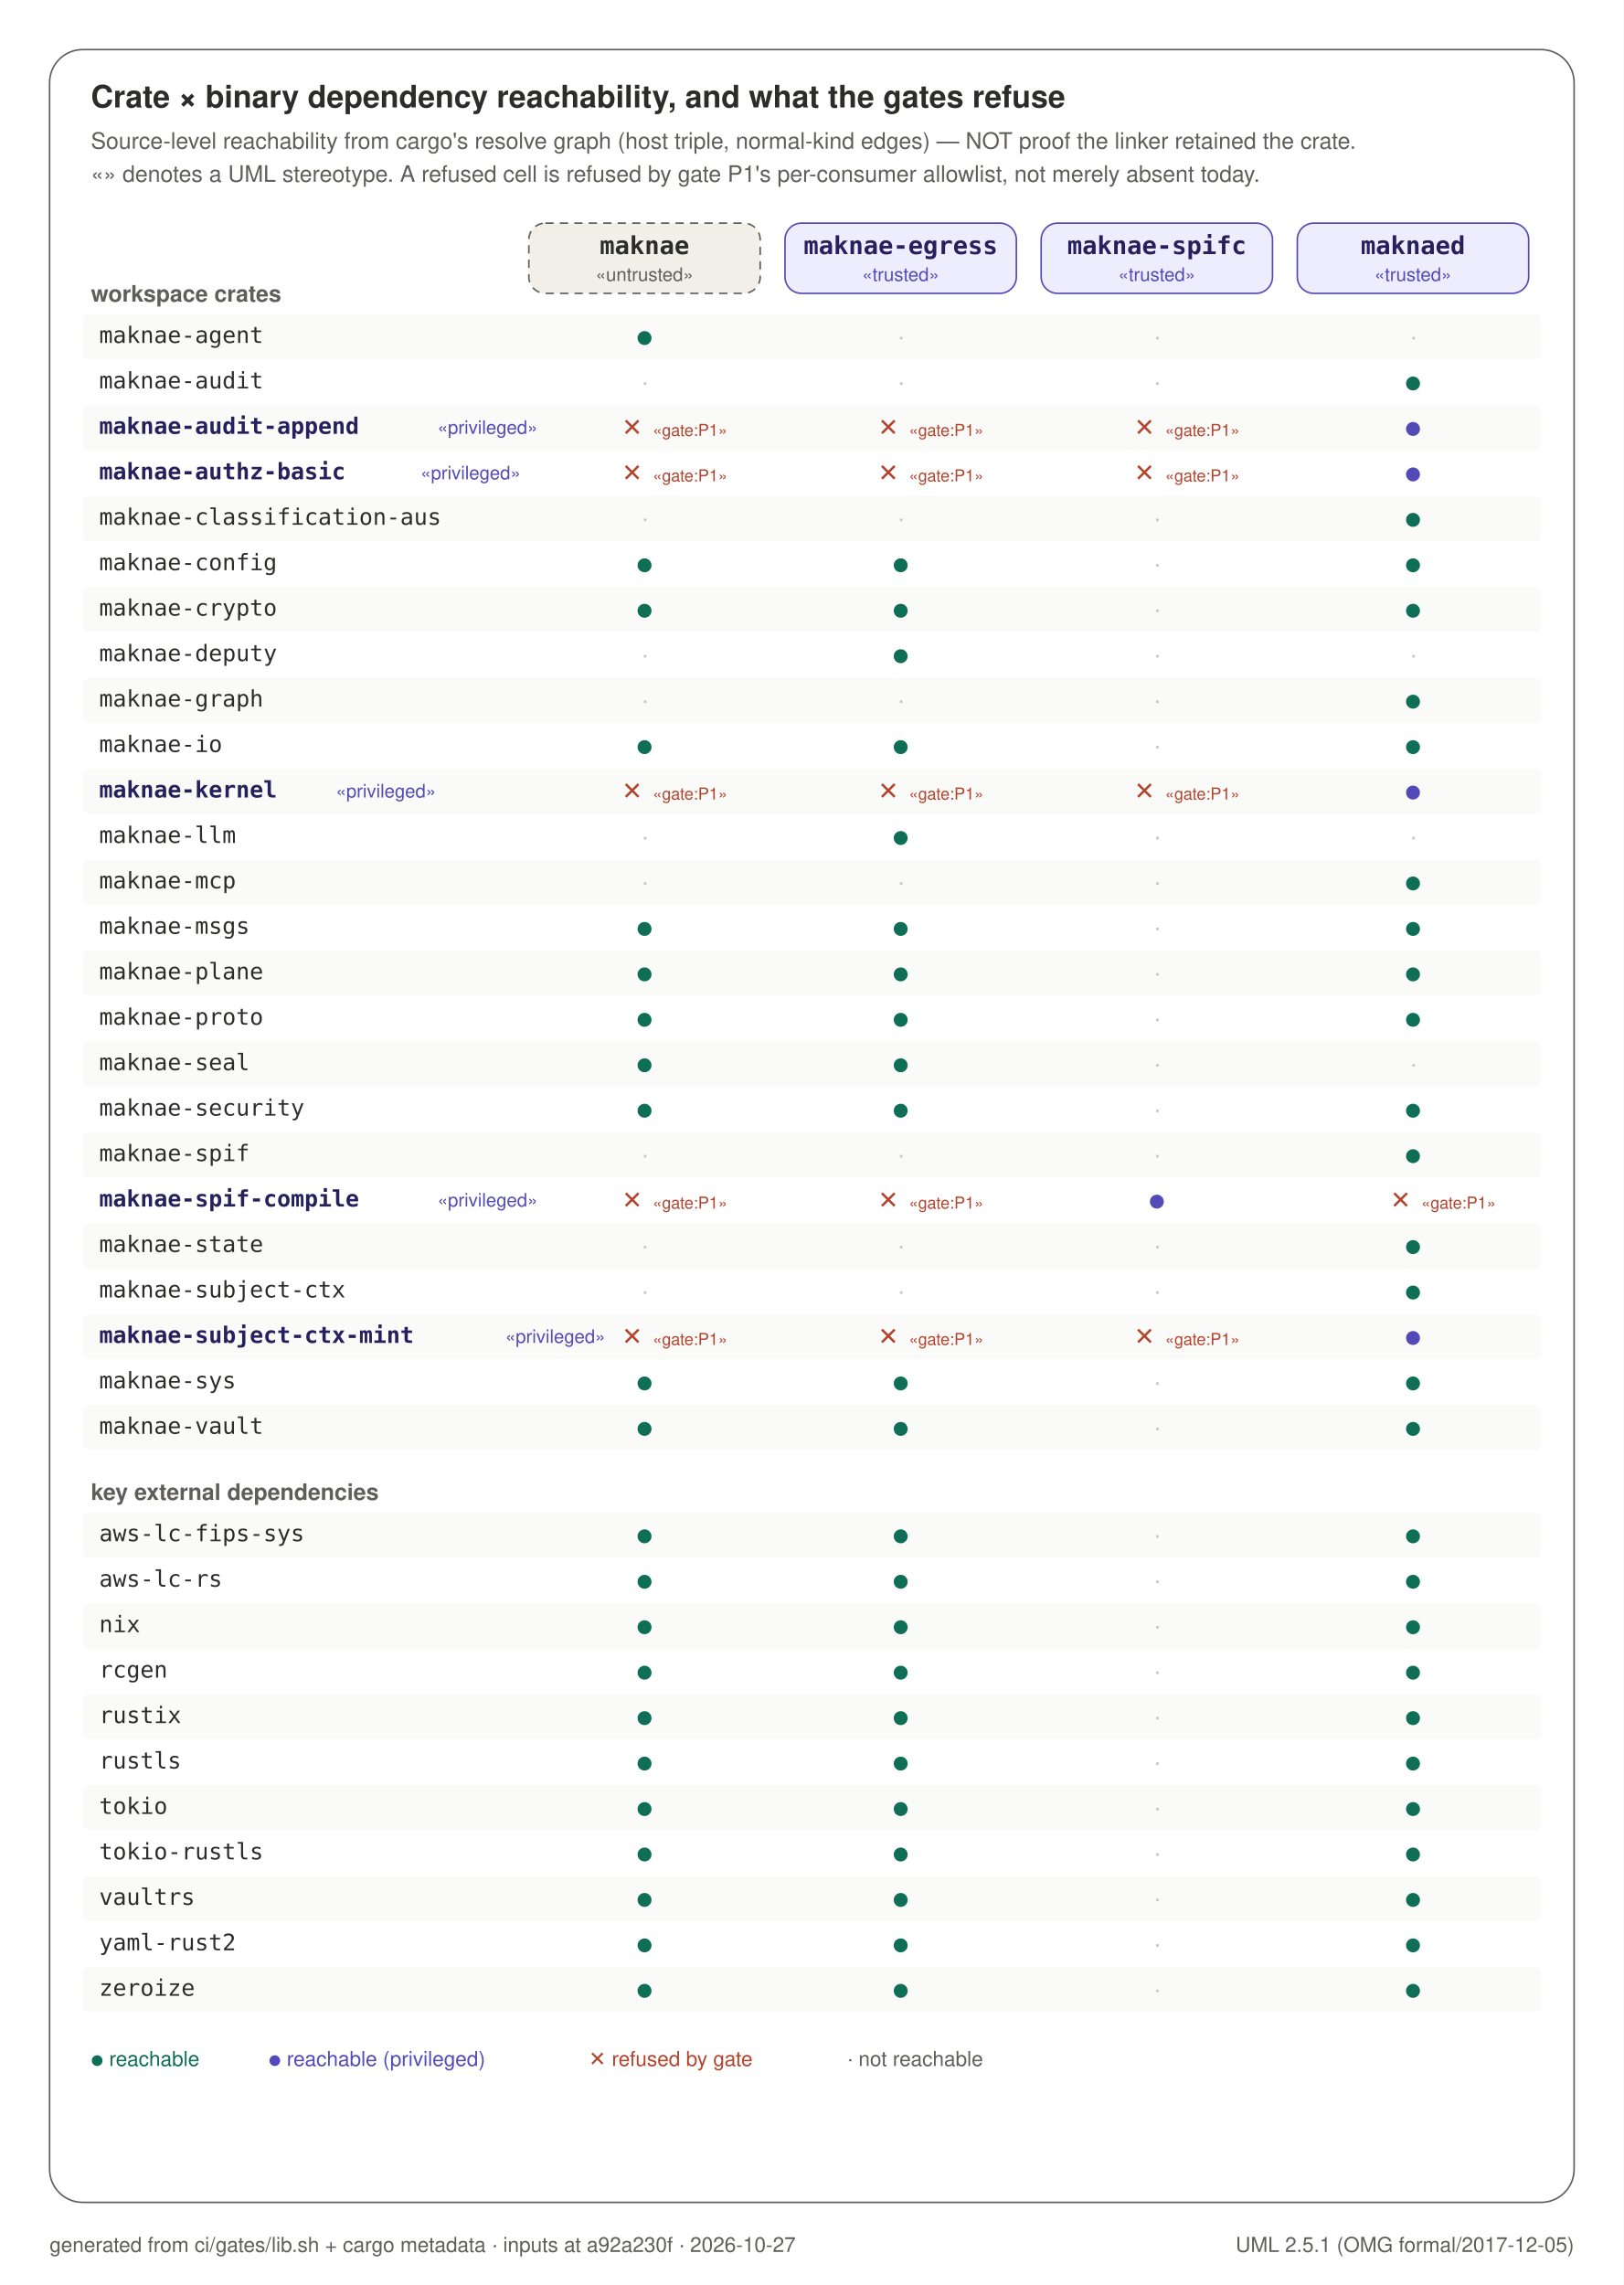
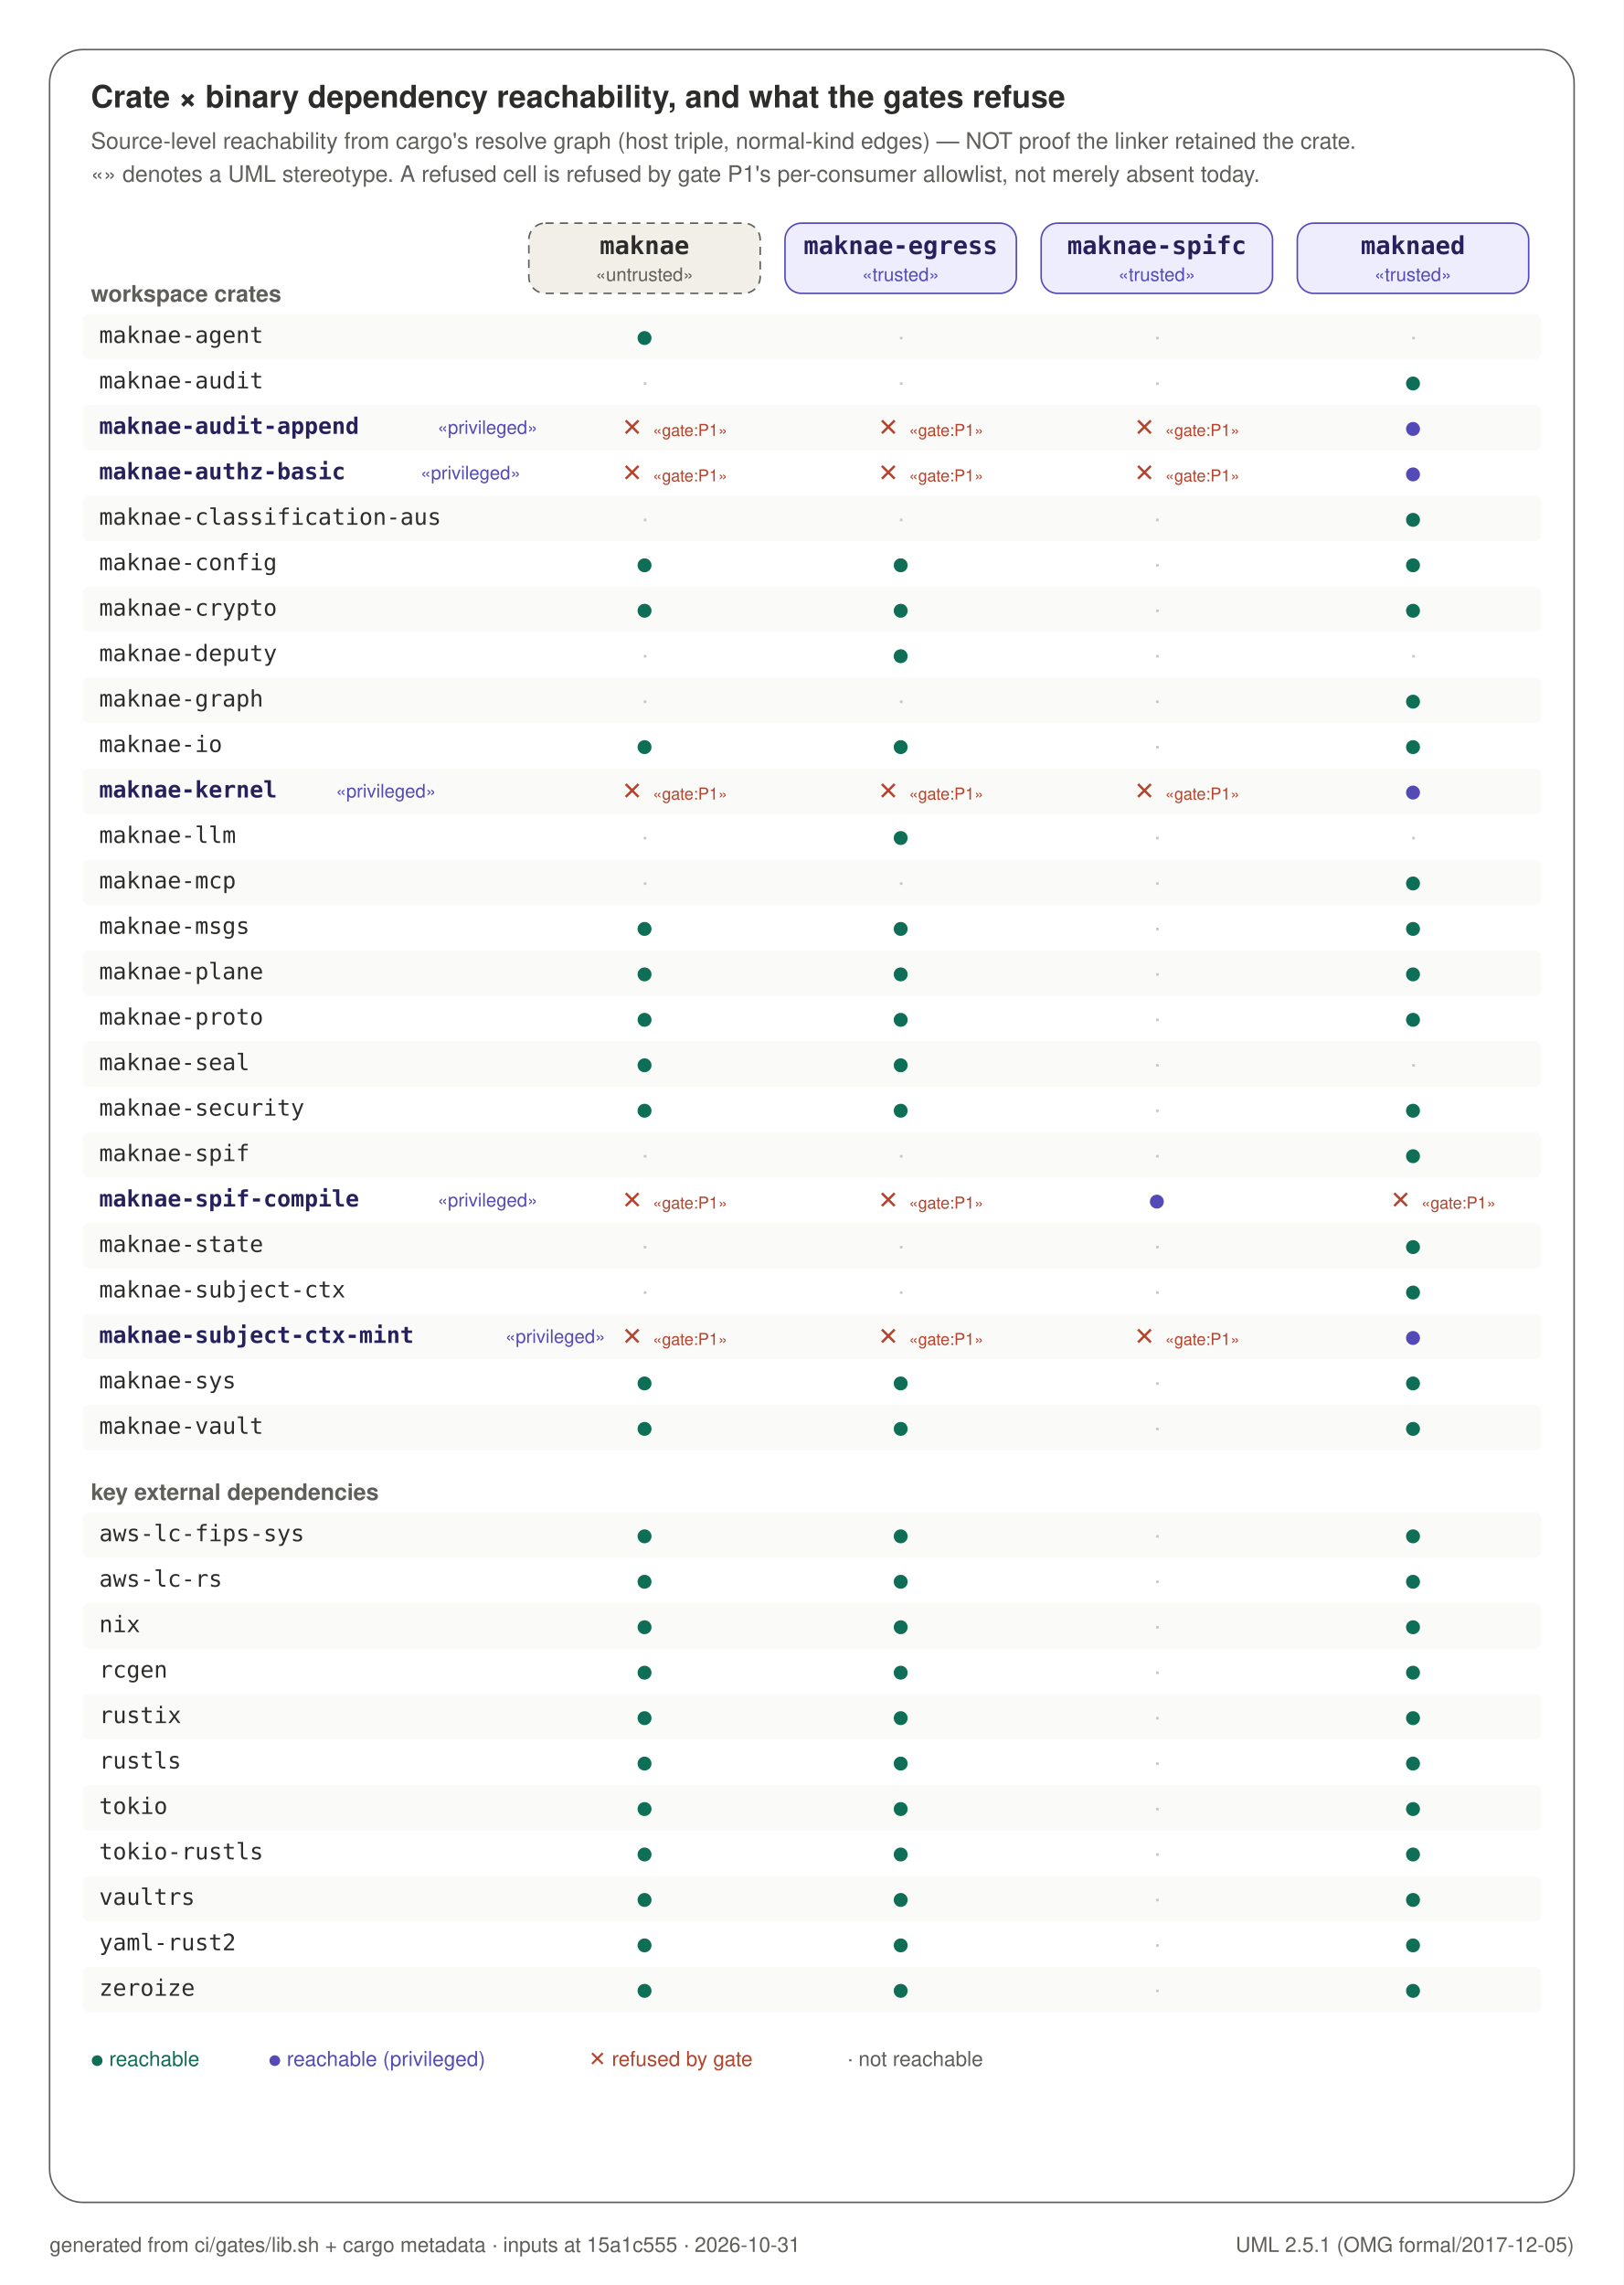
<svg xmlns="http://www.w3.org/2000/svg" width="786" height="1106" viewBox="0 0 786 1106" role="img">
  <rect x="0" y="0" width="786" height="1106" fill="#FFFFFF" />
  <rect x="24" y="24" width="738" height="1042" rx="16" fill="#FFFFFF" stroke="#5F5E5A" stroke-width="0.75" />
  <text x="44" y="52" text-anchor="start" font-family="Helvetica, Arial, sans-serif" font-size="15" font-weight="600" fill="#2C2C2A">Crate × binary dependency reachability, and what the gates refuse</text>
  <text x="44" y="72" text-anchor="start" font-family="Helvetica, Arial, sans-serif" font-size="11" font-weight="400" fill="#5F5E5A">Source-level reachability from cargo's resolve graph (host triple, normal-kind edges) — NOT proof the linker retained the crate.</text>
  <text x="44" y="88" text-anchor="start" font-family="Helvetica, Arial, sans-serif" font-size="11" font-weight="400" fill="#5F5E5A">«» denotes a UML stereotype. A refused cell is refused by gate P1's per-consumer allowlist, not merely absent today.</text>
  <rect x="256" y="108" width="112" height="34" rx="8" fill="#F1EFE8" stroke="#5F5E5A" stroke-width="0.75" stroke-dasharray="4 3" />
  <text x="312.0" y="123" text-anchor="middle" font-family="ui-monospace, SFMono-Regular, Menlo, monospace" font-size="12" font-weight="600" fill="#2C2C2A">maknae</text>
  <text x="312.0" y="136" text-anchor="middle" font-family="Helvetica, Arial, sans-serif" font-size="9" font-weight="400" fill="#5F5E5A">«untrusted»</text>
  <rect x="380" y="108" width="112" height="34" rx="8" fill="#EEEDFE" stroke="#534AB7" stroke-width="0.75" />
  <text x="436.0" y="123" text-anchor="middle" font-family="ui-monospace, SFMono-Regular, Menlo, monospace" font-size="12" font-weight="600" fill="#26215C">maknae-egress</text>
  <text x="436.0" y="136" text-anchor="middle" font-family="Helvetica, Arial, sans-serif" font-size="9" font-weight="400" fill="#534AB7">«trusted»</text>
  <rect x="504" y="108" width="112" height="34" rx="8" fill="#EEEDFE" stroke="#534AB7" stroke-width="0.75" />
  <text x="560.0" y="123" text-anchor="middle" font-family="ui-monospace, SFMono-Regular, Menlo, monospace" font-size="12" font-weight="600" fill="#26215C">maknae-spifc</text>
  <text x="560.0" y="136" text-anchor="middle" font-family="Helvetica, Arial, sans-serif" font-size="9" font-weight="400" fill="#534AB7">«trusted»</text>
  <rect x="628" y="108" width="112" height="34" rx="8" fill="#EEEDFE" stroke="#534AB7" stroke-width="0.75" />
  <text x="684.0" y="123" text-anchor="middle" font-family="ui-monospace, SFMono-Regular, Menlo, monospace" font-size="12" font-weight="600" fill="#26215C">maknaed</text>
  <text x="684.0" y="136" text-anchor="middle" font-family="Helvetica, Arial, sans-serif" font-size="9" font-weight="400" fill="#534AB7">«trusted»</text>
  <text x="44" y="146" text-anchor="start" font-family="Helvetica, Arial, sans-serif" font-size="11" font-weight="600" fill="#5F5E5A">workspace crates</text>
  <rect x="40" y="152" width="706" height="22" rx="3" fill="#FAFAF8" stroke="none" stroke-width="0" />
  <text x="48" y="166" text-anchor="start" font-family="ui-monospace, SFMono-Regular, Menlo, monospace" font-size="11" font-weight="400" fill="#2C2C2A">maknae-agent</text>
  <text x="312.0" y="167" text-anchor="middle" font-family="Helvetica, Arial, sans-serif" font-size="13" font-weight="400" fill="#0F6E56">●</text>
  <text x="436.0" y="167" text-anchor="middle" font-family="Helvetica, Arial, sans-serif" font-size="12" font-weight="400" fill="#C9C7C0">·</text>
  <text x="560.0" y="167" text-anchor="middle" font-family="Helvetica, Arial, sans-serif" font-size="12" font-weight="400" fill="#C9C7C0">·</text>
  <text x="684.0" y="167" text-anchor="middle" font-family="Helvetica, Arial, sans-serif" font-size="12" font-weight="400" fill="#C9C7C0">·</text>
  <text x="48" y="188" text-anchor="start" font-family="ui-monospace, SFMono-Regular, Menlo, monospace" font-size="11" font-weight="400" fill="#2C2C2A">maknae-audit</text>
  <text x="312.0" y="189" text-anchor="middle" font-family="Helvetica, Arial, sans-serif" font-size="12" font-weight="400" fill="#C9C7C0">·</text>
  <text x="436.0" y="189" text-anchor="middle" font-family="Helvetica, Arial, sans-serif" font-size="12" font-weight="400" fill="#C9C7C0">·</text>
  <text x="560.0" y="189" text-anchor="middle" font-family="Helvetica, Arial, sans-serif" font-size="12" font-weight="400" fill="#C9C7C0">·</text>
  <text x="684.0" y="189" text-anchor="middle" font-family="Helvetica, Arial, sans-serif" font-size="13" font-weight="400" fill="#0F6E56">●</text>
  <rect x="40" y="196" width="706" height="22" rx="3" fill="#FAFAF8" stroke="none" stroke-width="0" />
  <text x="48" y="210" text-anchor="start" font-family="ui-monospace, SFMono-Regular, Menlo, monospace" font-size="11" font-weight="600" fill="#26215C">maknae-audit-append</text>
  <text x="211.8" y="210" text-anchor="start" font-family="Helvetica, Arial, sans-serif" font-size="9" font-weight="400" fill="#534AB7">«privileged»</text>
  <text x="306.0" y="211" text-anchor="middle" font-family="Helvetica, Arial, sans-serif" font-size="12" font-weight="400" fill="#B3452F">✕</text>
  <text x="316.0" y="211" text-anchor="start" font-family="Helvetica, Arial, sans-serif" font-size="8" font-weight="400" fill="#B3452F">«gate:P1»</text>
  <text x="430.0" y="211" text-anchor="middle" font-family="Helvetica, Arial, sans-serif" font-size="12" font-weight="400" fill="#B3452F">✕</text>
  <text x="440.0" y="211" text-anchor="start" font-family="Helvetica, Arial, sans-serif" font-size="8" font-weight="400" fill="#B3452F">«gate:P1»</text>
  <text x="554.0" y="211" text-anchor="middle" font-family="Helvetica, Arial, sans-serif" font-size="12" font-weight="400" fill="#B3452F">✕</text>
  <text x="564.0" y="211" text-anchor="start" font-family="Helvetica, Arial, sans-serif" font-size="8" font-weight="400" fill="#B3452F">«gate:P1»</text>
  <text x="684.0" y="211" text-anchor="middle" font-family="Helvetica, Arial, sans-serif" font-size="13" font-weight="400" fill="#534AB7">●</text>
  <text x="48" y="232" text-anchor="start" font-family="ui-monospace, SFMono-Regular, Menlo, monospace" font-size="11" font-weight="600" fill="#26215C">maknae-authz-basic</text>
  <text x="203.6" y="232" text-anchor="start" font-family="Helvetica, Arial, sans-serif" font-size="9" font-weight="400" fill="#534AB7">«privileged»</text>
  <text x="306.0" y="233" text-anchor="middle" font-family="Helvetica, Arial, sans-serif" font-size="12" font-weight="400" fill="#B3452F">✕</text>
  <text x="316.0" y="233" text-anchor="start" font-family="Helvetica, Arial, sans-serif" font-size="8" font-weight="400" fill="#B3452F">«gate:P1»</text>
  <text x="430.0" y="233" text-anchor="middle" font-family="Helvetica, Arial, sans-serif" font-size="12" font-weight="400" fill="#B3452F">✕</text>
  <text x="440.0" y="233" text-anchor="start" font-family="Helvetica, Arial, sans-serif" font-size="8" font-weight="400" fill="#B3452F">«gate:P1»</text>
  <text x="554.0" y="233" text-anchor="middle" font-family="Helvetica, Arial, sans-serif" font-size="12" font-weight="400" fill="#B3452F">✕</text>
  <text x="564.0" y="233" text-anchor="start" font-family="Helvetica, Arial, sans-serif" font-size="8" font-weight="400" fill="#B3452F">«gate:P1»</text>
  <text x="684.0" y="233" text-anchor="middle" font-family="Helvetica, Arial, sans-serif" font-size="13" font-weight="400" fill="#534AB7">●</text>
  <rect x="40" y="240" width="706" height="22" rx="3" fill="#FAFAF8" stroke="none" stroke-width="0" />
  <text x="48" y="254" text-anchor="start" font-family="ui-monospace, SFMono-Regular, Menlo, monospace" font-size="11" font-weight="400" fill="#2C2C2A">maknae-classification-aus</text>
  <text x="312.0" y="255" text-anchor="middle" font-family="Helvetica, Arial, sans-serif" font-size="12" font-weight="400" fill="#C9C7C0">·</text>
  <text x="436.0" y="255" text-anchor="middle" font-family="Helvetica, Arial, sans-serif" font-size="12" font-weight="400" fill="#C9C7C0">·</text>
  <text x="560.0" y="255" text-anchor="middle" font-family="Helvetica, Arial, sans-serif" font-size="12" font-weight="400" fill="#C9C7C0">·</text>
  <text x="684.0" y="255" text-anchor="middle" font-family="Helvetica, Arial, sans-serif" font-size="13" font-weight="400" fill="#0F6E56">●</text>
  <text x="48" y="276" text-anchor="start" font-family="ui-monospace, SFMono-Regular, Menlo, monospace" font-size="11" font-weight="400" fill="#2C2C2A">maknae-config</text>
  <text x="312.0" y="277" text-anchor="middle" font-family="Helvetica, Arial, sans-serif" font-size="13" font-weight="400" fill="#0F6E56">●</text>
  <text x="436.0" y="277" text-anchor="middle" font-family="Helvetica, Arial, sans-serif" font-size="13" font-weight="400" fill="#0F6E56">●</text>
  <text x="560.0" y="277" text-anchor="middle" font-family="Helvetica, Arial, sans-serif" font-size="12" font-weight="400" fill="#C9C7C0">·</text>
  <text x="684.0" y="277" text-anchor="middle" font-family="Helvetica, Arial, sans-serif" font-size="13" font-weight="400" fill="#0F6E56">●</text>
  <rect x="40" y="284" width="706" height="22" rx="3" fill="#FAFAF8" stroke="none" stroke-width="0" />
  <text x="48" y="298" text-anchor="start" font-family="ui-monospace, SFMono-Regular, Menlo, monospace" font-size="11" font-weight="400" fill="#2C2C2A">maknae-crypto</text>
  <text x="312.0" y="299" text-anchor="middle" font-family="Helvetica, Arial, sans-serif" font-size="13" font-weight="400" fill="#0F6E56">●</text>
  <text x="436.0" y="299" text-anchor="middle" font-family="Helvetica, Arial, sans-serif" font-size="13" font-weight="400" fill="#0F6E56">●</text>
  <text x="560.0" y="299" text-anchor="middle" font-family="Helvetica, Arial, sans-serif" font-size="12" font-weight="400" fill="#C9C7C0">·</text>
  <text x="684.0" y="299" text-anchor="middle" font-family="Helvetica, Arial, sans-serif" font-size="13" font-weight="400" fill="#0F6E56">●</text>
  <text x="48" y="320" text-anchor="start" font-family="ui-monospace, SFMono-Regular, Menlo, monospace" font-size="11" font-weight="400" fill="#2C2C2A">maknae-deputy</text>
  <text x="312.0" y="321" text-anchor="middle" font-family="Helvetica, Arial, sans-serif" font-size="12" font-weight="400" fill="#C9C7C0">·</text>
  <text x="436.0" y="321" text-anchor="middle" font-family="Helvetica, Arial, sans-serif" font-size="13" font-weight="400" fill="#0F6E56">●</text>
  <text x="560.0" y="321" text-anchor="middle" font-family="Helvetica, Arial, sans-serif" font-size="12" font-weight="400" fill="#C9C7C0">·</text>
  <text x="684.0" y="321" text-anchor="middle" font-family="Helvetica, Arial, sans-serif" font-size="12" font-weight="400" fill="#C9C7C0">·</text>
  <rect x="40" y="328" width="706" height="22" rx="3" fill="#FAFAF8" stroke="none" stroke-width="0" />
  <text x="48" y="342" text-anchor="start" font-family="ui-monospace, SFMono-Regular, Menlo, monospace" font-size="11" font-weight="400" fill="#2C2C2A">maknae-graph</text>
  <text x="312.0" y="343" text-anchor="middle" font-family="Helvetica, Arial, sans-serif" font-size="12" font-weight="400" fill="#C9C7C0">·</text>
  <text x="436.0" y="343" text-anchor="middle" font-family="Helvetica, Arial, sans-serif" font-size="12" font-weight="400" fill="#C9C7C0">·</text>
  <text x="560.0" y="343" text-anchor="middle" font-family="Helvetica, Arial, sans-serif" font-size="12" font-weight="400" fill="#C9C7C0">·</text>
  <text x="684.0" y="343" text-anchor="middle" font-family="Helvetica, Arial, sans-serif" font-size="13" font-weight="400" fill="#0F6E56">●</text>
  <text x="48" y="364" text-anchor="start" font-family="ui-monospace, SFMono-Regular, Menlo, monospace" font-size="11" font-weight="400" fill="#2C2C2A">maknae-io</text>
  <text x="312.0" y="365" text-anchor="middle" font-family="Helvetica, Arial, sans-serif" font-size="13" font-weight="400" fill="#0F6E56">●</text>
  <text x="436.0" y="365" text-anchor="middle" font-family="Helvetica, Arial, sans-serif" font-size="13" font-weight="400" fill="#0F6E56">●</text>
  <text x="560.0" y="365" text-anchor="middle" font-family="Helvetica, Arial, sans-serif" font-size="12" font-weight="400" fill="#C9C7C0">·</text>
  <text x="684.0" y="365" text-anchor="middle" font-family="Helvetica, Arial, sans-serif" font-size="13" font-weight="400" fill="#0F6E56">●</text>
  <rect x="40" y="372" width="706" height="22" rx="3" fill="#FAFAF8" stroke="none" stroke-width="0" />
  <text x="48" y="386" text-anchor="start" font-family="ui-monospace, SFMono-Regular, Menlo, monospace" font-size="11" font-weight="600" fill="#26215C">maknae-kernel</text>
  <text x="162.6" y="386" text-anchor="start" font-family="Helvetica, Arial, sans-serif" font-size="9" font-weight="400" fill="#534AB7">«privileged»</text>
  <text x="306.0" y="387" text-anchor="middle" font-family="Helvetica, Arial, sans-serif" font-size="12" font-weight="400" fill="#B3452F">✕</text>
  <text x="316.0" y="387" text-anchor="start" font-family="Helvetica, Arial, sans-serif" font-size="8" font-weight="400" fill="#B3452F">«gate:P1»</text>
  <text x="430.0" y="387" text-anchor="middle" font-family="Helvetica, Arial, sans-serif" font-size="12" font-weight="400" fill="#B3452F">✕</text>
  <text x="440.0" y="387" text-anchor="start" font-family="Helvetica, Arial, sans-serif" font-size="8" font-weight="400" fill="#B3452F">«gate:P1»</text>
  <text x="554.0" y="387" text-anchor="middle" font-family="Helvetica, Arial, sans-serif" font-size="12" font-weight="400" fill="#B3452F">✕</text>
  <text x="564.0" y="387" text-anchor="start" font-family="Helvetica, Arial, sans-serif" font-size="8" font-weight="400" fill="#B3452F">«gate:P1»</text>
  <text x="684.0" y="387" text-anchor="middle" font-family="Helvetica, Arial, sans-serif" font-size="13" font-weight="400" fill="#534AB7">●</text>
  <text x="48" y="408" text-anchor="start" font-family="ui-monospace, SFMono-Regular, Menlo, monospace" font-size="11" font-weight="400" fill="#2C2C2A">maknae-llm</text>
  <text x="312.0" y="409" text-anchor="middle" font-family="Helvetica, Arial, sans-serif" font-size="12" font-weight="400" fill="#C9C7C0">·</text>
  <text x="436.0" y="409" text-anchor="middle" font-family="Helvetica, Arial, sans-serif" font-size="13" font-weight="400" fill="#0F6E56">●</text>
  <text x="560.0" y="409" text-anchor="middle" font-family="Helvetica, Arial, sans-serif" font-size="12" font-weight="400" fill="#C9C7C0">·</text>
  <text x="684.0" y="409" text-anchor="middle" font-family="Helvetica, Arial, sans-serif" font-size="12" font-weight="400" fill="#C9C7C0">·</text>
  <rect x="40" y="416" width="706" height="22" rx="3" fill="#FAFAF8" stroke="none" stroke-width="0" />
  <text x="48" y="430" text-anchor="start" font-family="ui-monospace, SFMono-Regular, Menlo, monospace" font-size="11" font-weight="400" fill="#2C2C2A">maknae-mcp</text>
  <text x="312.0" y="431" text-anchor="middle" font-family="Helvetica, Arial, sans-serif" font-size="12" font-weight="400" fill="#C9C7C0">·</text>
  <text x="436.0" y="431" text-anchor="middle" font-family="Helvetica, Arial, sans-serif" font-size="12" font-weight="400" fill="#C9C7C0">·</text>
  <text x="560.0" y="431" text-anchor="middle" font-family="Helvetica, Arial, sans-serif" font-size="12" font-weight="400" fill="#C9C7C0">·</text>
  <text x="684.0" y="431" text-anchor="middle" font-family="Helvetica, Arial, sans-serif" font-size="13" font-weight="400" fill="#0F6E56">●</text>
  <text x="48" y="452" text-anchor="start" font-family="ui-monospace, SFMono-Regular, Menlo, monospace" font-size="11" font-weight="400" fill="#2C2C2A">maknae-msgs</text>
  <text x="312.0" y="453" text-anchor="middle" font-family="Helvetica, Arial, sans-serif" font-size="13" font-weight="400" fill="#0F6E56">●</text>
  <text x="436.0" y="453" text-anchor="middle" font-family="Helvetica, Arial, sans-serif" font-size="13" font-weight="400" fill="#0F6E56">●</text>
  <text x="560.0" y="453" text-anchor="middle" font-family="Helvetica, Arial, sans-serif" font-size="12" font-weight="400" fill="#C9C7C0">·</text>
  <text x="684.0" y="453" text-anchor="middle" font-family="Helvetica, Arial, sans-serif" font-size="13" font-weight="400" fill="#0F6E56">●</text>
  <rect x="40" y="460" width="706" height="22" rx="3" fill="#FAFAF8" stroke="none" stroke-width="0" />
  <text x="48" y="474" text-anchor="start" font-family="ui-monospace, SFMono-Regular, Menlo, monospace" font-size="11" font-weight="400" fill="#2C2C2A">maknae-plane</text>
  <text x="312.0" y="475" text-anchor="middle" font-family="Helvetica, Arial, sans-serif" font-size="13" font-weight="400" fill="#0F6E56">●</text>
  <text x="436.0" y="475" text-anchor="middle" font-family="Helvetica, Arial, sans-serif" font-size="13" font-weight="400" fill="#0F6E56">●</text>
  <text x="560.0" y="475" text-anchor="middle" font-family="Helvetica, Arial, sans-serif" font-size="12" font-weight="400" fill="#C9C7C0">·</text>
  <text x="684.0" y="475" text-anchor="middle" font-family="Helvetica, Arial, sans-serif" font-size="13" font-weight="400" fill="#0F6E56">●</text>
  <text x="48" y="496" text-anchor="start" font-family="ui-monospace, SFMono-Regular, Menlo, monospace" font-size="11" font-weight="400" fill="#2C2C2A">maknae-proto</text>
  <text x="312.0" y="497" text-anchor="middle" font-family="Helvetica, Arial, sans-serif" font-size="13" font-weight="400" fill="#0F6E56">●</text>
  <text x="436.0" y="497" text-anchor="middle" font-family="Helvetica, Arial, sans-serif" font-size="13" font-weight="400" fill="#0F6E56">●</text>
  <text x="560.0" y="497" text-anchor="middle" font-family="Helvetica, Arial, sans-serif" font-size="12" font-weight="400" fill="#C9C7C0">·</text>
  <text x="684.0" y="497" text-anchor="middle" font-family="Helvetica, Arial, sans-serif" font-size="13" font-weight="400" fill="#0F6E56">●</text>
  <rect x="40" y="504" width="706" height="22" rx="3" fill="#FAFAF8" stroke="none" stroke-width="0" />
  <text x="48" y="518" text-anchor="start" font-family="ui-monospace, SFMono-Regular, Menlo, monospace" font-size="11" font-weight="400" fill="#2C2C2A">maknae-seal</text>
  <text x="312.0" y="519" text-anchor="middle" font-family="Helvetica, Arial, sans-serif" font-size="13" font-weight="400" fill="#0F6E56">●</text>
  <text x="436.0" y="519" text-anchor="middle" font-family="Helvetica, Arial, sans-serif" font-size="13" font-weight="400" fill="#0F6E56">●</text>
  <text x="560.0" y="519" text-anchor="middle" font-family="Helvetica, Arial, sans-serif" font-size="12" font-weight="400" fill="#C9C7C0">·</text>
  <text x="684.0" y="519" text-anchor="middle" font-family="Helvetica, Arial, sans-serif" font-size="12" font-weight="400" fill="#C9C7C0">·</text>
  <text x="48" y="540" text-anchor="start" font-family="ui-monospace, SFMono-Regular, Menlo, monospace" font-size="11" font-weight="400" fill="#2C2C2A">maknae-security</text>
  <text x="312.0" y="541" text-anchor="middle" font-family="Helvetica, Arial, sans-serif" font-size="13" font-weight="400" fill="#0F6E56">●</text>
  <text x="436.0" y="541" text-anchor="middle" font-family="Helvetica, Arial, sans-serif" font-size="13" font-weight="400" fill="#0F6E56">●</text>
  <text x="560.0" y="541" text-anchor="middle" font-family="Helvetica, Arial, sans-serif" font-size="12" font-weight="400" fill="#C9C7C0">·</text>
  <text x="684.0" y="541" text-anchor="middle" font-family="Helvetica, Arial, sans-serif" font-size="13" font-weight="400" fill="#0F6E56">●</text>
  <rect x="40" y="548" width="706" height="22" rx="3" fill="#FAFAF8" stroke="none" stroke-width="0" />
  <text x="48" y="562" text-anchor="start" font-family="ui-monospace, SFMono-Regular, Menlo, monospace" font-size="11" font-weight="400" fill="#2C2C2A">maknae-spif</text>
  <text x="312.0" y="563" text-anchor="middle" font-family="Helvetica, Arial, sans-serif" font-size="12" font-weight="400" fill="#C9C7C0">·</text>
  <text x="436.0" y="563" text-anchor="middle" font-family="Helvetica, Arial, sans-serif" font-size="12" font-weight="400" fill="#C9C7C0">·</text>
  <text x="560.0" y="563" text-anchor="middle" font-family="Helvetica, Arial, sans-serif" font-size="12" font-weight="400" fill="#C9C7C0">·</text>
  <text x="684.0" y="563" text-anchor="middle" font-family="Helvetica, Arial, sans-serif" font-size="13" font-weight="400" fill="#0F6E56">●</text>
  <text x="48" y="584" text-anchor="start" font-family="ui-monospace, SFMono-Regular, Menlo, monospace" font-size="11" font-weight="600" fill="#26215C">maknae-spif-compile</text>
  <text x="211.8" y="584" text-anchor="start" font-family="Helvetica, Arial, sans-serif" font-size="9" font-weight="400" fill="#534AB7">«privileged»</text>
  <text x="306.0" y="585" text-anchor="middle" font-family="Helvetica, Arial, sans-serif" font-size="12" font-weight="400" fill="#B3452F">✕</text>
  <text x="316.0" y="585" text-anchor="start" font-family="Helvetica, Arial, sans-serif" font-size="8" font-weight="400" fill="#B3452F">«gate:P1»</text>
  <text x="430.0" y="585" text-anchor="middle" font-family="Helvetica, Arial, sans-serif" font-size="12" font-weight="400" fill="#B3452F">✕</text>
  <text x="440.0" y="585" text-anchor="start" font-family="Helvetica, Arial, sans-serif" font-size="8" font-weight="400" fill="#B3452F">«gate:P1»</text>
  <text x="560.0" y="585" text-anchor="middle" font-family="Helvetica, Arial, sans-serif" font-size="13" font-weight="400" fill="#534AB7">●</text>
  <text x="678.0" y="585" text-anchor="middle" font-family="Helvetica, Arial, sans-serif" font-size="12" font-weight="400" fill="#B3452F">✕</text>
  <text x="688.0" y="585" text-anchor="start" font-family="Helvetica, Arial, sans-serif" font-size="8" font-weight="400" fill="#B3452F">«gate:P1»</text>
  <rect x="40" y="592" width="706" height="22" rx="3" fill="#FAFAF8" stroke="none" stroke-width="0" />
  <text x="48" y="606" text-anchor="start" font-family="ui-monospace, SFMono-Regular, Menlo, monospace" font-size="11" font-weight="400" fill="#2C2C2A">maknae-state</text>
  <text x="312.0" y="607" text-anchor="middle" font-family="Helvetica, Arial, sans-serif" font-size="12" font-weight="400" fill="#C9C7C0">·</text>
  <text x="436.0" y="607" text-anchor="middle" font-family="Helvetica, Arial, sans-serif" font-size="12" font-weight="400" fill="#C9C7C0">·</text>
  <text x="560.0" y="607" text-anchor="middle" font-family="Helvetica, Arial, sans-serif" font-size="12" font-weight="400" fill="#C9C7C0">·</text>
  <text x="684.0" y="607" text-anchor="middle" font-family="Helvetica, Arial, sans-serif" font-size="13" font-weight="400" fill="#0F6E56">●</text>
  <text x="48" y="628" text-anchor="start" font-family="ui-monospace, SFMono-Regular, Menlo, monospace" font-size="11" font-weight="400" fill="#2C2C2A">maknae-subject-ctx</text>
  <text x="312.0" y="629" text-anchor="middle" font-family="Helvetica, Arial, sans-serif" font-size="12" font-weight="400" fill="#C9C7C0">·</text>
  <text x="436.0" y="629" text-anchor="middle" font-family="Helvetica, Arial, sans-serif" font-size="12" font-weight="400" fill="#C9C7C0">·</text>
  <text x="560.0" y="629" text-anchor="middle" font-family="Helvetica, Arial, sans-serif" font-size="12" font-weight="400" fill="#C9C7C0">·</text>
  <text x="684.0" y="629" text-anchor="middle" font-family="Helvetica, Arial, sans-serif" font-size="13" font-weight="400" fill="#0F6E56">●</text>
  <rect x="40" y="636" width="706" height="22" rx="3" fill="#FAFAF8" stroke="none" stroke-width="0" />
  <text x="48" y="650" text-anchor="start" font-family="ui-monospace, SFMono-Regular, Menlo, monospace" font-size="11" font-weight="600" fill="#26215C">maknae-subject-ctx-mint</text>
  <text x="244.6" y="650" text-anchor="start" font-family="Helvetica, Arial, sans-serif" font-size="9" font-weight="400" fill="#534AB7">«privileged»</text>
  <text x="306.0" y="651" text-anchor="middle" font-family="Helvetica, Arial, sans-serif" font-size="12" font-weight="400" fill="#B3452F">✕</text>
  <text x="316.0" y="651" text-anchor="start" font-family="Helvetica, Arial, sans-serif" font-size="8" font-weight="400" fill="#B3452F">«gate:P1»</text>
  <text x="430.0" y="651" text-anchor="middle" font-family="Helvetica, Arial, sans-serif" font-size="12" font-weight="400" fill="#B3452F">✕</text>
  <text x="440.0" y="651" text-anchor="start" font-family="Helvetica, Arial, sans-serif" font-size="8" font-weight="400" fill="#B3452F">«gate:P1»</text>
  <text x="554.0" y="651" text-anchor="middle" font-family="Helvetica, Arial, sans-serif" font-size="12" font-weight="400" fill="#B3452F">✕</text>
  <text x="564.0" y="651" text-anchor="start" font-family="Helvetica, Arial, sans-serif" font-size="8" font-weight="400" fill="#B3452F">«gate:P1»</text>
  <text x="684.0" y="651" text-anchor="middle" font-family="Helvetica, Arial, sans-serif" font-size="13" font-weight="400" fill="#534AB7">●</text>
  <text x="48" y="672" text-anchor="start" font-family="ui-monospace, SFMono-Regular, Menlo, monospace" font-size="11" font-weight="400" fill="#2C2C2A">maknae-sys</text>
  <text x="312.0" y="673" text-anchor="middle" font-family="Helvetica, Arial, sans-serif" font-size="13" font-weight="400" fill="#0F6E56">●</text>
  <text x="436.0" y="673" text-anchor="middle" font-family="Helvetica, Arial, sans-serif" font-size="13" font-weight="400" fill="#0F6E56">●</text>
  <text x="560.0" y="673" text-anchor="middle" font-family="Helvetica, Arial, sans-serif" font-size="12" font-weight="400" fill="#C9C7C0">·</text>
  <text x="684.0" y="673" text-anchor="middle" font-family="Helvetica, Arial, sans-serif" font-size="13" font-weight="400" fill="#0F6E56">●</text>
  <rect x="40" y="680" width="706" height="22" rx="3" fill="#FAFAF8" stroke="none" stroke-width="0" />
  <text x="48" y="694" text-anchor="start" font-family="ui-monospace, SFMono-Regular, Menlo, monospace" font-size="11" font-weight="400" fill="#2C2C2A">maknae-vault</text>
  <text x="312.0" y="695" text-anchor="middle" font-family="Helvetica, Arial, sans-serif" font-size="13" font-weight="400" fill="#0F6E56">●</text>
  <text x="436.0" y="695" text-anchor="middle" font-family="Helvetica, Arial, sans-serif" font-size="13" font-weight="400" fill="#0F6E56">●</text>
  <text x="560.0" y="695" text-anchor="middle" font-family="Helvetica, Arial, sans-serif" font-size="12" font-weight="400" fill="#C9C7C0">·</text>
  <text x="684.0" y="695" text-anchor="middle" font-family="Helvetica, Arial, sans-serif" font-size="13" font-weight="400" fill="#0F6E56">●</text>
  <text x="44" y="726" text-anchor="start" font-family="Helvetica, Arial, sans-serif" font-size="11" font-weight="600" fill="#5F5E5A">key external dependencies</text>
  <rect x="40" y="732" width="706" height="22" rx="3" fill="#FAFAF8" stroke="none" stroke-width="0" />
  <text x="48" y="746" text-anchor="start" font-family="ui-monospace, SFMono-Regular, Menlo, monospace" font-size="11" font-weight="400" fill="#2C2C2A">aws-lc-fips-sys</text>
  <text x="312.0" y="747" text-anchor="middle" font-family="Helvetica, Arial, sans-serif" font-size="13" font-weight="400" fill="#0F6E56">●</text>
  <text x="436.0" y="747" text-anchor="middle" font-family="Helvetica, Arial, sans-serif" font-size="13" font-weight="400" fill="#0F6E56">●</text>
  <text x="560.0" y="747" text-anchor="middle" font-family="Helvetica, Arial, sans-serif" font-size="12" font-weight="400" fill="#C9C7C0">·</text>
  <text x="684.0" y="747" text-anchor="middle" font-family="Helvetica, Arial, sans-serif" font-size="13" font-weight="400" fill="#0F6E56">●</text>
  <text x="48" y="768" text-anchor="start" font-family="ui-monospace, SFMono-Regular, Menlo, monospace" font-size="11" font-weight="400" fill="#2C2C2A">aws-lc-rs</text>
  <text x="312.0" y="769" text-anchor="middle" font-family="Helvetica, Arial, sans-serif" font-size="13" font-weight="400" fill="#0F6E56">●</text>
  <text x="436.0" y="769" text-anchor="middle" font-family="Helvetica, Arial, sans-serif" font-size="13" font-weight="400" fill="#0F6E56">●</text>
  <text x="560.0" y="769" text-anchor="middle" font-family="Helvetica, Arial, sans-serif" font-size="12" font-weight="400" fill="#C9C7C0">·</text>
  <text x="684.0" y="769" text-anchor="middle" font-family="Helvetica, Arial, sans-serif" font-size="13" font-weight="400" fill="#0F6E56">●</text>
  <rect x="40" y="776" width="706" height="22" rx="3" fill="#FAFAF8" stroke="none" stroke-width="0" />
  <text x="48" y="790" text-anchor="start" font-family="ui-monospace, SFMono-Regular, Menlo, monospace" font-size="11" font-weight="400" fill="#2C2C2A">nix</text>
  <text x="312.0" y="791" text-anchor="middle" font-family="Helvetica, Arial, sans-serif" font-size="13" font-weight="400" fill="#0F6E56">●</text>
  <text x="436.0" y="791" text-anchor="middle" font-family="Helvetica, Arial, sans-serif" font-size="13" font-weight="400" fill="#0F6E56">●</text>
  <text x="560.0" y="791" text-anchor="middle" font-family="Helvetica, Arial, sans-serif" font-size="12" font-weight="400" fill="#C9C7C0">·</text>
  <text x="684.0" y="791" text-anchor="middle" font-family="Helvetica, Arial, sans-serif" font-size="13" font-weight="400" fill="#0F6E56">●</text>
  <text x="48" y="812" text-anchor="start" font-family="ui-monospace, SFMono-Regular, Menlo, monospace" font-size="11" font-weight="400" fill="#2C2C2A">rcgen</text>
  <text x="312.0" y="813" text-anchor="middle" font-family="Helvetica, Arial, sans-serif" font-size="13" font-weight="400" fill="#0F6E56">●</text>
  <text x="436.0" y="813" text-anchor="middle" font-family="Helvetica, Arial, sans-serif" font-size="13" font-weight="400" fill="#0F6E56">●</text>
  <text x="560.0" y="813" text-anchor="middle" font-family="Helvetica, Arial, sans-serif" font-size="12" font-weight="400" fill="#C9C7C0">·</text>
  <text x="684.0" y="813" text-anchor="middle" font-family="Helvetica, Arial, sans-serif" font-size="13" font-weight="400" fill="#0F6E56">●</text>
  <rect x="40" y="820" width="706" height="22" rx="3" fill="#FAFAF8" stroke="none" stroke-width="0" />
  <text x="48" y="834" text-anchor="start" font-family="ui-monospace, SFMono-Regular, Menlo, monospace" font-size="11" font-weight="400" fill="#2C2C2A">rustix</text>
  <text x="312.0" y="835" text-anchor="middle" font-family="Helvetica, Arial, sans-serif" font-size="13" font-weight="400" fill="#0F6E56">●</text>
  <text x="436.0" y="835" text-anchor="middle" font-family="Helvetica, Arial, sans-serif" font-size="13" font-weight="400" fill="#0F6E56">●</text>
  <text x="560.0" y="835" text-anchor="middle" font-family="Helvetica, Arial, sans-serif" font-size="12" font-weight="400" fill="#C9C7C0">·</text>
  <text x="684.0" y="835" text-anchor="middle" font-family="Helvetica, Arial, sans-serif" font-size="13" font-weight="400" fill="#0F6E56">●</text>
  <text x="48" y="856" text-anchor="start" font-family="ui-monospace, SFMono-Regular, Menlo, monospace" font-size="11" font-weight="400" fill="#2C2C2A">rustls</text>
  <text x="312.0" y="857" text-anchor="middle" font-family="Helvetica, Arial, sans-serif" font-size="13" font-weight="400" fill="#0F6E56">●</text>
  <text x="436.0" y="857" text-anchor="middle" font-family="Helvetica, Arial, sans-serif" font-size="13" font-weight="400" fill="#0F6E56">●</text>
  <text x="560.0" y="857" text-anchor="middle" font-family="Helvetica, Arial, sans-serif" font-size="12" font-weight="400" fill="#C9C7C0">·</text>
  <text x="684.0" y="857" text-anchor="middle" font-family="Helvetica, Arial, sans-serif" font-size="13" font-weight="400" fill="#0F6E56">●</text>
  <rect x="40" y="864" width="706" height="22" rx="3" fill="#FAFAF8" stroke="none" stroke-width="0" />
  <text x="48" y="878" text-anchor="start" font-family="ui-monospace, SFMono-Regular, Menlo, monospace" font-size="11" font-weight="400" fill="#2C2C2A">tokio</text>
  <text x="312.0" y="879" text-anchor="middle" font-family="Helvetica, Arial, sans-serif" font-size="13" font-weight="400" fill="#0F6E56">●</text>
  <text x="436.0" y="879" text-anchor="middle" font-family="Helvetica, Arial, sans-serif" font-size="13" font-weight="400" fill="#0F6E56">●</text>
  <text x="560.0" y="879" text-anchor="middle" font-family="Helvetica, Arial, sans-serif" font-size="12" font-weight="400" fill="#C9C7C0">·</text>
  <text x="684.0" y="879" text-anchor="middle" font-family="Helvetica, Arial, sans-serif" font-size="13" font-weight="400" fill="#0F6E56">●</text>
  <text x="48" y="900" text-anchor="start" font-family="ui-monospace, SFMono-Regular, Menlo, monospace" font-size="11" font-weight="400" fill="#2C2C2A">tokio-rustls</text>
  <text x="312.0" y="901" text-anchor="middle" font-family="Helvetica, Arial, sans-serif" font-size="13" font-weight="400" fill="#0F6E56">●</text>
  <text x="436.0" y="901" text-anchor="middle" font-family="Helvetica, Arial, sans-serif" font-size="13" font-weight="400" fill="#0F6E56">●</text>
  <text x="560.0" y="901" text-anchor="middle" font-family="Helvetica, Arial, sans-serif" font-size="12" font-weight="400" fill="#C9C7C0">·</text>
  <text x="684.0" y="901" text-anchor="middle" font-family="Helvetica, Arial, sans-serif" font-size="13" font-weight="400" fill="#0F6E56">●</text>
  <rect x="40" y="908" width="706" height="22" rx="3" fill="#FAFAF8" stroke="none" stroke-width="0" />
  <text x="48" y="922" text-anchor="start" font-family="ui-monospace, SFMono-Regular, Menlo, monospace" font-size="11" font-weight="400" fill="#2C2C2A">vaultrs</text>
  <text x="312.0" y="923" text-anchor="middle" font-family="Helvetica, Arial, sans-serif" font-size="13" font-weight="400" fill="#0F6E56">●</text>
  <text x="436.0" y="923" text-anchor="middle" font-family="Helvetica, Arial, sans-serif" font-size="13" font-weight="400" fill="#0F6E56">●</text>
  <text x="560.0" y="923" text-anchor="middle" font-family="Helvetica, Arial, sans-serif" font-size="12" font-weight="400" fill="#C9C7C0">·</text>
  <text x="684.0" y="923" text-anchor="middle" font-family="Helvetica, Arial, sans-serif" font-size="13" font-weight="400" fill="#0F6E56">●</text>
  <text x="48" y="944" text-anchor="start" font-family="ui-monospace, SFMono-Regular, Menlo, monospace" font-size="11" font-weight="400" fill="#2C2C2A">yaml-rust2</text>
  <text x="312.0" y="945" text-anchor="middle" font-family="Helvetica, Arial, sans-serif" font-size="13" font-weight="400" fill="#0F6E56">●</text>
  <text x="436.0" y="945" text-anchor="middle" font-family="Helvetica, Arial, sans-serif" font-size="13" font-weight="400" fill="#0F6E56">●</text>
  <text x="560.0" y="945" text-anchor="middle" font-family="Helvetica, Arial, sans-serif" font-size="12" font-weight="400" fill="#C9C7C0">·</text>
  <text x="684.0" y="945" text-anchor="middle" font-family="Helvetica, Arial, sans-serif" font-size="13" font-weight="400" fill="#0F6E56">●</text>
  <rect x="40" y="952" width="706" height="22" rx="3" fill="#FAFAF8" stroke="none" stroke-width="0" />
  <text x="48" y="966" text-anchor="start" font-family="ui-monospace, SFMono-Regular, Menlo, monospace" font-size="11" font-weight="400" fill="#2C2C2A">zeroize</text>
  <text x="312.0" y="967" text-anchor="middle" font-family="Helvetica, Arial, sans-serif" font-size="13" font-weight="400" fill="#0F6E56">●</text>
  <text x="436.0" y="967" text-anchor="middle" font-family="Helvetica, Arial, sans-serif" font-size="13" font-weight="400" fill="#0F6E56">●</text>
  <text x="560.0" y="967" text-anchor="middle" font-family="Helvetica, Arial, sans-serif" font-size="12" font-weight="400" fill="#C9C7C0">·</text>
  <text x="684.0" y="967" text-anchor="middle" font-family="Helvetica, Arial, sans-serif" font-size="13" font-weight="400" fill="#0F6E56">●</text>
  <text x="44" y="1000" text-anchor="start" font-family="Helvetica, Arial, sans-serif" font-size="10" font-weight="400" fill="#0F6E56">● reachable</text>
  <text x="130" y="1000" text-anchor="start" font-family="Helvetica, Arial, sans-serif" font-size="10" font-weight="400" fill="#534AB7">● reachable (privileged)</text>
  <text x="285" y="1000" text-anchor="start" font-family="Helvetica, Arial, sans-serif" font-size="10" font-weight="400" fill="#B3452F">✕ refused by gate</text>
  <text x="410" y="1000" text-anchor="start" font-family="Helvetica, Arial, sans-serif" font-size="10" font-weight="400" fill="#5F5E5A">· not reachable</text>
-   <text x="24" y="1090" text-anchor="start" font-family="Helvetica, Arial, sans-serif" font-size="10" font-weight="400" fill="#5F5E5A">generated from ci/gates/lib.sh + cargo metadata · inputs at a92a230f · 2026-10-27</text>
+   <text x="24" y="1090" text-anchor="start" font-family="Helvetica, Arial, sans-serif" font-size="10" font-weight="400" fill="#5F5E5A">generated from ci/gates/lib.sh + cargo metadata · inputs at 15a1c555 · 2026-10-31</text>
  <text x="762" y="1090" text-anchor="end" font-family="Helvetica, Arial, sans-serif" font-size="10" font-weight="400" fill="#5F5E5A">UML 2.5.1 (OMG formal/2017-12-05)</text>
</svg>
